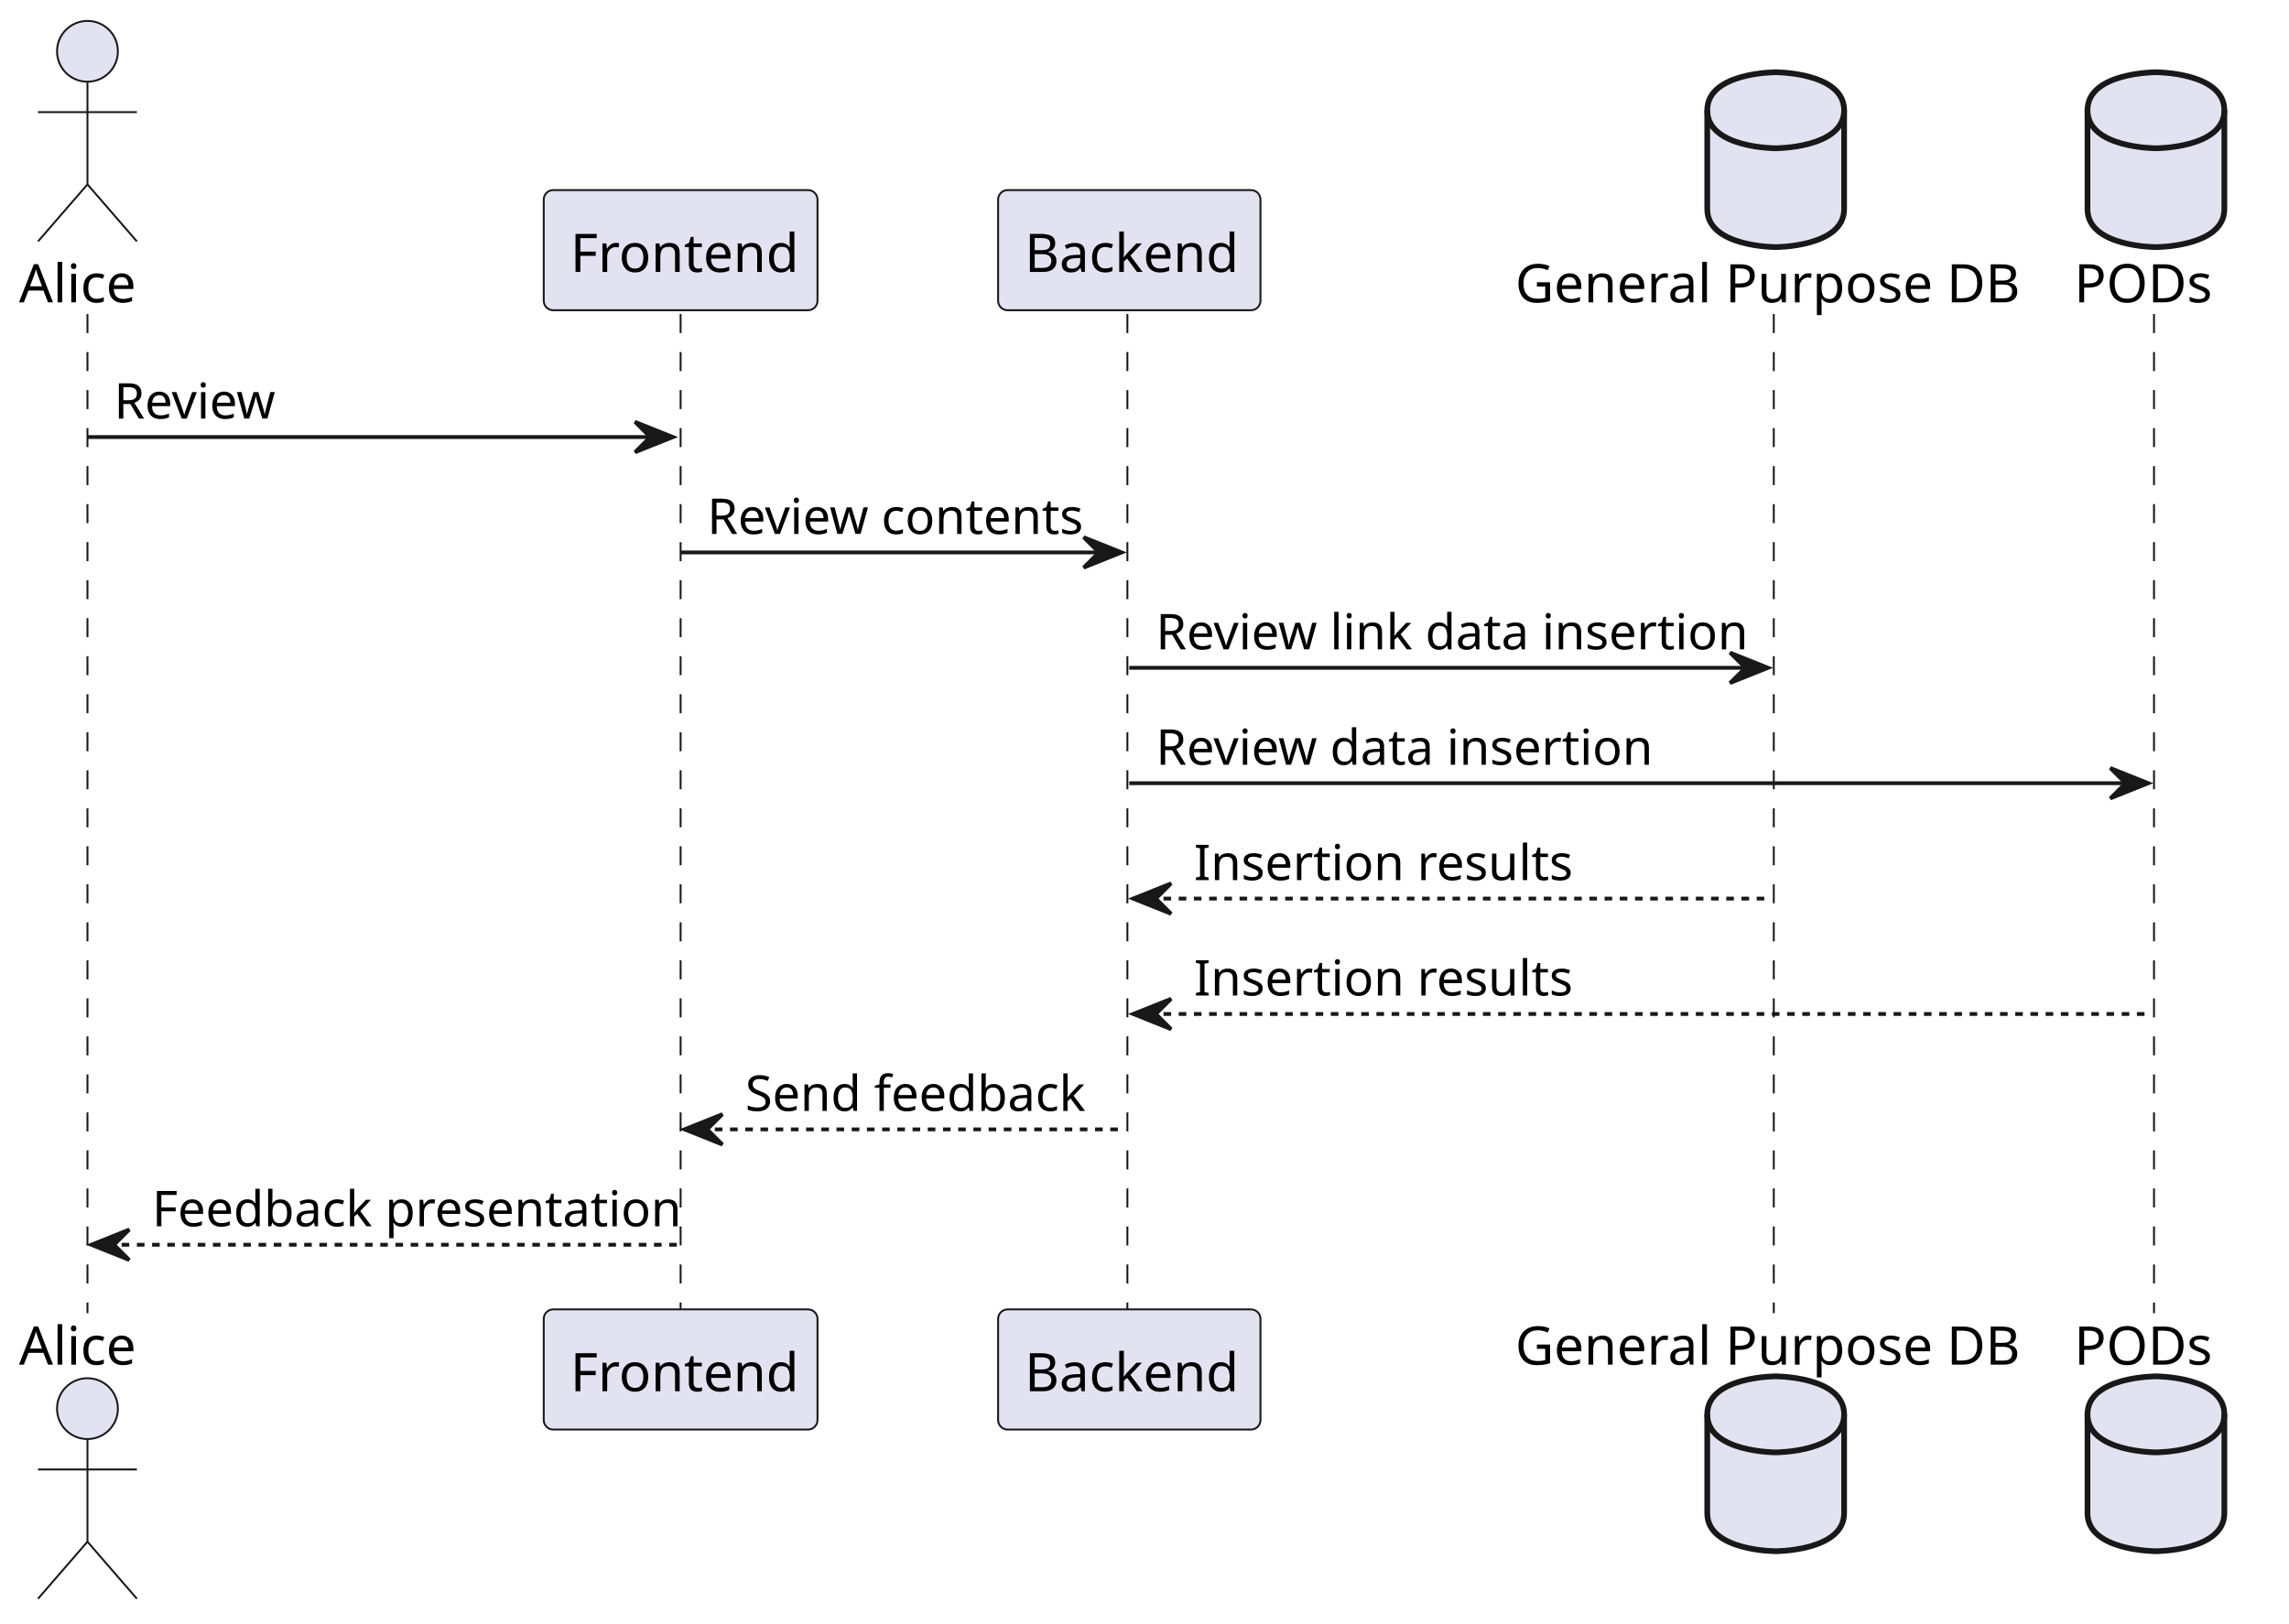
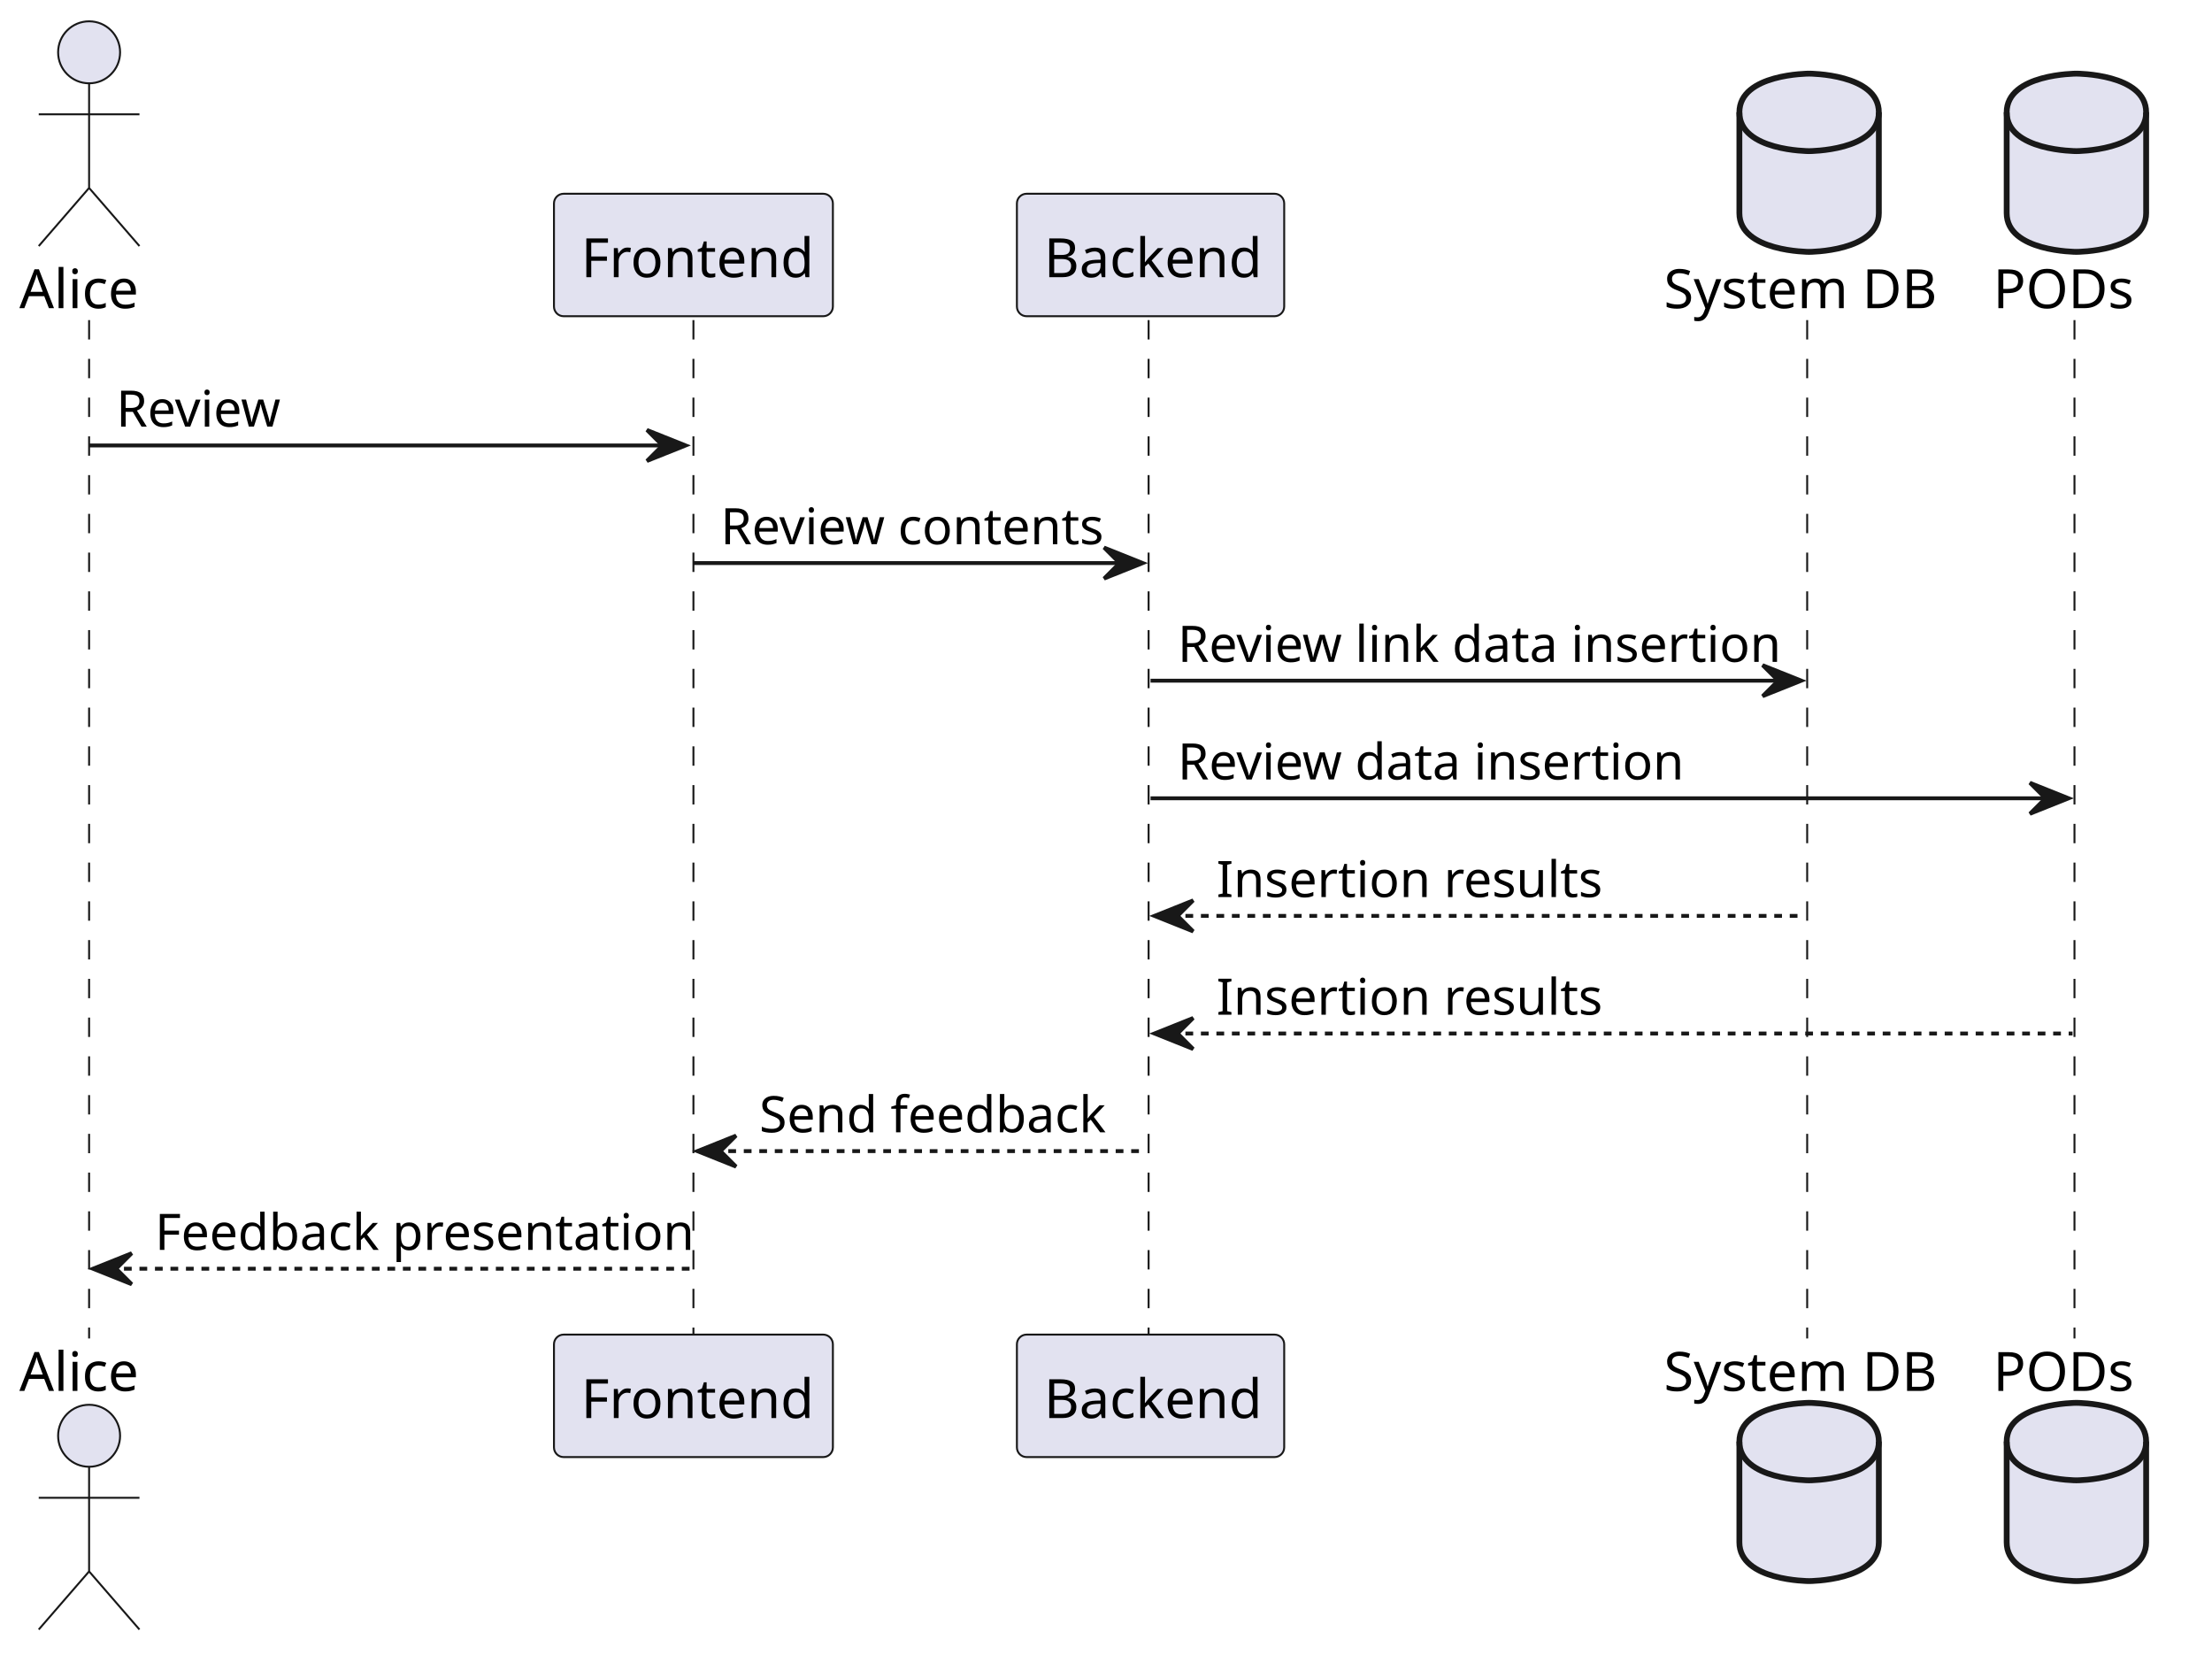
- <svg xmlns="http://www.w3.org/2000/svg" contentStyleType="text/css" height="427px" preserveAspectRatio="none" style="width:602px;height:427px;background:#FFFFFF;" version="1.1" viewBox="0 0 602 427" width="602px" zoomAndPan="magnify">
+ <svg xmlns="http://www.w3.org/2000/svg" contentStyleType="text/css" height="427px" preserveAspectRatio="none" style="width:571px;height:427px;background:#FFFFFF;" version="1.1" viewBox="0 0 571 427" width="571px" zoomAndPan="magnify">
  <defs />
  <g>
    <line style="stroke:#181818;stroke-width:0.5;stroke-dasharray:5.0,5.0;" x1="23" x2="23" y1="82.609" y2="345.422" />
    <line style="stroke:#181818;stroke-width:0.5;stroke-dasharray:5.0,5.0;" x1="179" x2="179" y1="82.609" y2="345.422" />
    <line style="stroke:#181818;stroke-width:0.5;stroke-dasharray:5.0,5.0;" x1="296.5" x2="296.5" y1="82.609" y2="345.422" />
    <line style="stroke:#181818;stroke-width:0.5;stroke-dasharray:5.0,5.0;" x1="466.5" x2="466.5" y1="82.609" y2="345.422" />
-     <line style="stroke:#181818;stroke-width:0.5;stroke-dasharray:5.0,5.0;" x1="566.5" x2="566.5" y1="82.609" y2="345.422" />
+     <line style="stroke:#181818;stroke-width:0.5;stroke-dasharray:5.0,5.0;" x1="535.5" x2="535.5" y1="82.609" y2="345.422" />
    <text fill="#000000" font-family="sans-serif" font-size="14" lengthAdjust="spacing" textLength="30" x="5" y="79.533">Alice</text>
    <ellipse cx="23" cy="13.5" fill="#E2E2F0" rx="8" ry="8" style="stroke:#181818;stroke-width:0.5;" />
    <path d="M23,21.5 L23,48.5 M10,29.5 L36,29.5 M23,48.5 L10,63.5 M23,48.5 L36,63.5 " fill="none" style="stroke:#181818;stroke-width:0.5;" />
    <text fill="#000000" font-family="sans-serif" font-size="14" lengthAdjust="spacing" textLength="30" x="5" y="358.955">Alice</text>
    <ellipse cx="23" cy="370.531" fill="#E2E2F0" rx="8" ry="8" style="stroke:#181818;stroke-width:0.5;" />
    <path d="M23,378.531 L23,405.531 M10,386.531 L36,386.531 M23,405.531 L10,420.531 M23,405.531 L36,420.531 " fill="none" style="stroke:#181818;stroke-width:0.5;" />
    <rect fill="#E2E2F0" height="31.609" rx="2.5" ry="2.5" style="stroke:#181818;stroke-width:0.5;" width="72" x="143" y="50" />
    <text fill="#000000" font-family="sans-serif" font-size="14" lengthAdjust="spacing" textLength="58" x="150" y="71.533">Frontend</text>
    <rect fill="#E2E2F0" height="31.609" rx="2.5" ry="2.5" style="stroke:#181818;stroke-width:0.5;" width="72" x="143" y="344.422" />
    <text fill="#000000" font-family="sans-serif" font-size="14" lengthAdjust="spacing" textLength="58" x="150" y="365.955">Frontend</text>
    <rect fill="#E2E2F0" height="31.609" rx="2.5" ry="2.5" style="stroke:#181818;stroke-width:0.5;" width="69" x="262.5" y="50" />
    <text fill="#000000" font-family="sans-serif" font-size="14" lengthAdjust="spacing" textLength="55" x="269.5" y="71.533">Backend</text>
    <rect fill="#E2E2F0" height="31.609" rx="2.5" ry="2.5" style="stroke:#181818;stroke-width:0.5;" width="69" x="262.5" y="344.422" />
    <text fill="#000000" font-family="sans-serif" font-size="14" lengthAdjust="spacing" textLength="55" x="269.5" y="365.955">Backend</text>
-     <text fill="#000000" font-family="sans-serif" font-size="14" lengthAdjust="spacing" textLength="131" x="398.5" y="79.533">General Purpose DB</text>
+     <text fill="#000000" font-family="sans-serif" font-size="14" lengthAdjust="spacing" textLength="69" x="429.5" y="79.533">System DB</text>
    <path d="M449,29 C449,19 467,19 467,19 C467,19 485,19 485,29 L485,55 C485,65 467,65 467,65 C467,65 449,65 449,55 L449,29 " fill="#E2E2F0" style="stroke:#181818;stroke-width:1.5;" />
    <path d="M449,29 C449,39 467,39 467,39 C467,39 485,39 485,29 " fill="none" style="stroke:#181818;stroke-width:1.5;" />
-     <text fill="#000000" font-family="sans-serif" font-size="14" lengthAdjust="spacing" textLength="131" x="398.5" y="358.955">General Purpose DB</text>
+     <text fill="#000000" font-family="sans-serif" font-size="14" lengthAdjust="spacing" textLength="69" x="429.5" y="358.955">System DB</text>
    <path d="M449,372.031 C449,362.031 467,362.031 467,362.031 C467,362.031 485,362.031 485,372.031 L485,398.031 C485,408.031 467,408.031 467,408.031 C467,408.031 449,408.031 449,398.031 L449,372.031 " fill="#E2E2F0" style="stroke:#181818;stroke-width:1.5;" />
    <path d="M449,372.031 C449,382.031 467,382.031 467,382.031 C467,382.031 485,382.031 485,372.031 " fill="none" style="stroke:#181818;stroke-width:1.5;" />
-     <text fill="#000000" font-family="sans-serif" font-size="14" lengthAdjust="spacing" textLength="37" x="545.5" y="79.533">PODs</text>
-     <path d="M549,29 C549,19 567,19 567,19 C567,19 585,19 585,29 L585,55 C585,65 567,65 567,65 C567,65 549,65 549,55 L549,29 " fill="#E2E2F0" style="stroke:#181818;stroke-width:1.5;" />
-     <path d="M549,29 C549,39 567,39 567,39 C567,39 585,39 585,29 " fill="none" style="stroke:#181818;stroke-width:1.5;" />
-     <text fill="#000000" font-family="sans-serif" font-size="14" lengthAdjust="spacing" textLength="37" x="545.5" y="358.955">PODs</text>
-     <path d="M549,372.031 C549,362.031 567,362.031 567,362.031 C567,362.031 585,362.031 585,372.031 L585,398.031 C585,408.031 567,408.031 567,408.031 C567,408.031 549,408.031 549,398.031 L549,372.031 " fill="#E2E2F0" style="stroke:#181818;stroke-width:1.5;" />
-     <path d="M549,372.031 C549,382.031 567,382.031 567,382.031 C567,382.031 585,382.031 585,372.031 " fill="none" style="stroke:#181818;stroke-width:1.5;" />
+     <text fill="#000000" font-family="sans-serif" font-size="14" lengthAdjust="spacing" textLength="37" x="514.5" y="79.533">PODs</text>
+     <path d="M518,29 C518,19 536,19 536,19 C536,19 554,19 554,29 L554,55 C554,65 536,65 536,65 C536,65 518,65 518,55 L518,29 " fill="#E2E2F0" style="stroke:#181818;stroke-width:1.5;" />
+     <path d="M518,29 C518,39 536,39 536,39 C536,39 554,39 554,29 " fill="none" style="stroke:#181818;stroke-width:1.5;" />
+     <text fill="#000000" font-family="sans-serif" font-size="14" lengthAdjust="spacing" textLength="37" x="514.5" y="358.955">PODs</text>
+     <path d="M518,372.031 C518,362.031 536,362.031 536,362.031 C536,362.031 554,362.031 554,372.031 L554,398.031 C554,408.031 536,408.031 536,408.031 C536,408.031 518,408.031 518,398.031 L518,372.031 " fill="#E2E2F0" style="stroke:#181818;stroke-width:1.5;" />
+     <path d="M518,372.031 C518,382.031 536,382.031 536,382.031 C536,382.031 554,382.031 554,372.031 " fill="none" style="stroke:#181818;stroke-width:1.5;" />
    <polygon fill="#181818" points="167,110.961,177,114.961,167,118.961,171,114.961" style="stroke:#181818;stroke-width:1.0;" />
    <line style="stroke:#181818;stroke-width:1.0;" x1="23" x2="173" y1="114.961" y2="114.961" />
    <text fill="#000000" font-family="sans-serif" font-size="13" lengthAdjust="spacing" textLength="40" x="30" y="110.105">Review</text>
    <polygon fill="#181818" points="285,141.312,295,145.312,285,149.312,289,145.312" style="stroke:#181818;stroke-width:1.0;" />
    <line style="stroke:#181818;stroke-width:1.0;" x1="179" x2="291" y1="145.312" y2="145.312" />
    <text fill="#000000" font-family="sans-serif" font-size="13" lengthAdjust="spacing" textLength="94" x="186" y="140.456">Review contents</text>
    <polygon fill="#181818" points="455,171.664,465,175.664,455,179.664,459,175.664" style="stroke:#181818;stroke-width:1.0;" />
    <line style="stroke:#181818;stroke-width:1.0;" x1="297" x2="461" y1="175.664" y2="175.664" />
    <text fill="#000000" font-family="sans-serif" font-size="13" lengthAdjust="spacing" textLength="146" x="304" y="170.808">Review link data insertion</text>
-     <polygon fill="#181818" points="555,202.016,565,206.016,555,210.016,559,206.016" style="stroke:#181818;stroke-width:1.0;" />
-     <line style="stroke:#181818;stroke-width:1.0;" x1="297" x2="561" y1="206.016" y2="206.016" />
+     <polygon fill="#181818" points="524,202.016,534,206.016,524,210.016,528,206.016" style="stroke:#181818;stroke-width:1.0;" />
+     <line style="stroke:#181818;stroke-width:1.0;" x1="297" x2="530" y1="206.016" y2="206.016" />
    <text fill="#000000" font-family="sans-serif" font-size="13" lengthAdjust="spacing" textLength="122" x="304" y="201.159">Review data insertion</text>
    <polygon fill="#181818" points="308,232.367,298,236.367,308,240.367,304,236.367" style="stroke:#181818;stroke-width:1.0;" />
    <line style="stroke:#181818;stroke-width:1.0;stroke-dasharray:2.0,2.0;" x1="302" x2="466" y1="236.367" y2="236.367" />
    <text fill="#000000" font-family="sans-serif" font-size="13" lengthAdjust="spacing" textLength="92" x="314" y="231.511">Insertion results</text>
    <polygon fill="#181818" points="308,262.719,298,266.719,308,270.719,304,266.719" style="stroke:#181818;stroke-width:1.0;" />
-     <line style="stroke:#181818;stroke-width:1.0;stroke-dasharray:2.0,2.0;" x1="302" x2="566" y1="266.719" y2="266.719" />
+     <line style="stroke:#181818;stroke-width:1.0;stroke-dasharray:2.0,2.0;" x1="302" x2="535" y1="266.719" y2="266.719" />
    <text fill="#000000" font-family="sans-serif" font-size="13" lengthAdjust="spacing" textLength="92" x="314" y="261.862">Insertion results</text>
    <polygon fill="#181818" points="190,293.07,180,297.07,190,301.07,186,297.07" style="stroke:#181818;stroke-width:1.0;" />
    <line style="stroke:#181818;stroke-width:1.0;stroke-dasharray:2.0,2.0;" x1="184" x2="296" y1="297.07" y2="297.07" />
    <text fill="#000000" font-family="sans-serif" font-size="13" lengthAdjust="spacing" textLength="86" x="196" y="292.214">Send feedback</text>
    <polygon fill="#181818" points="34,323.422,24,327.422,34,331.422,30,327.422" style="stroke:#181818;stroke-width:1.0;" />
    <line style="stroke:#181818;stroke-width:1.0;stroke-dasharray:2.0,2.0;" x1="28" x2="178" y1="327.422" y2="327.422" />
    <text fill="#000000" font-family="sans-serif" font-size="13" lengthAdjust="spacing" textLength="132" x="40" y="322.565">Feedback presentation</text>
  </g>
</svg>
